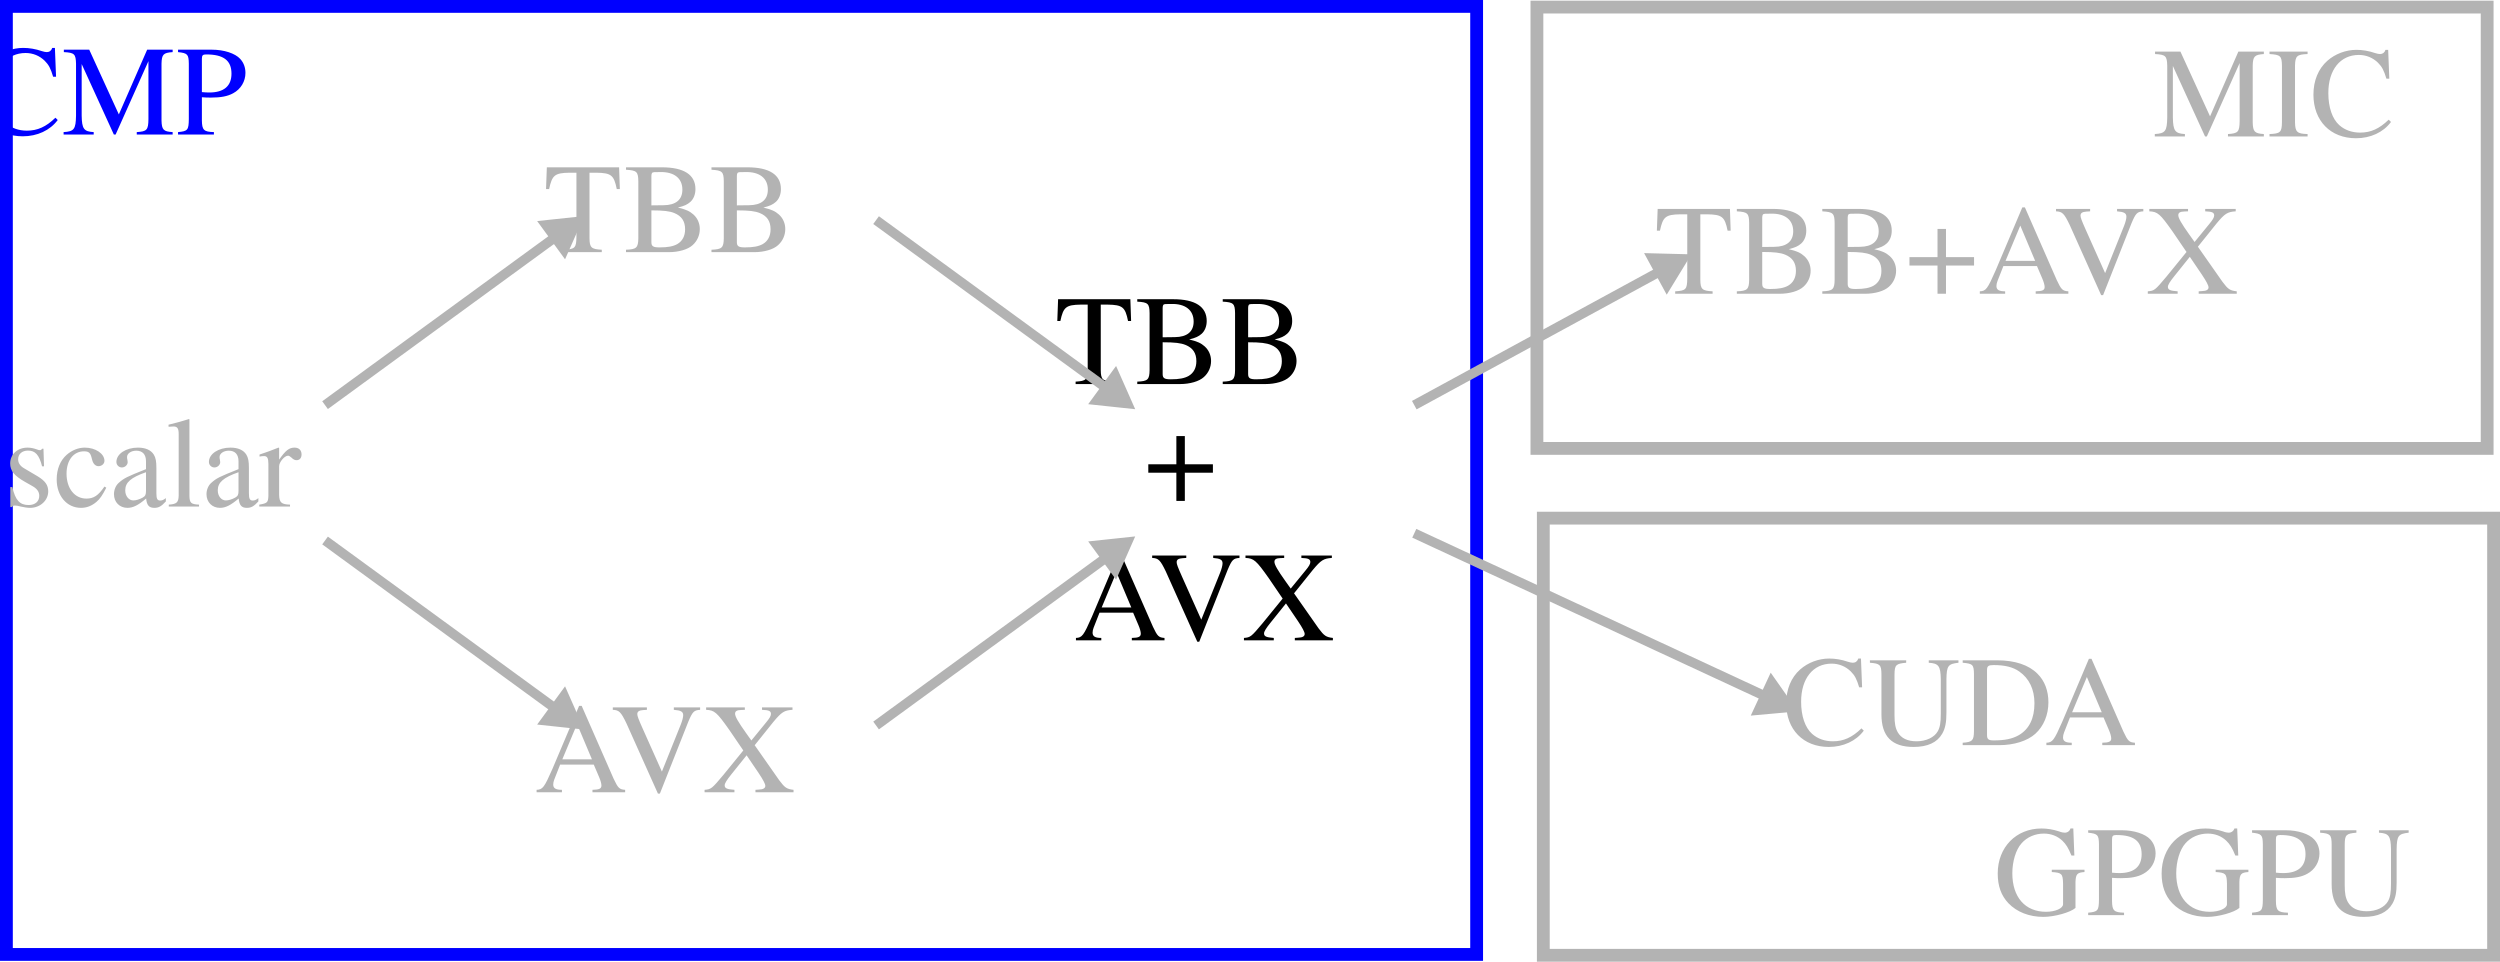
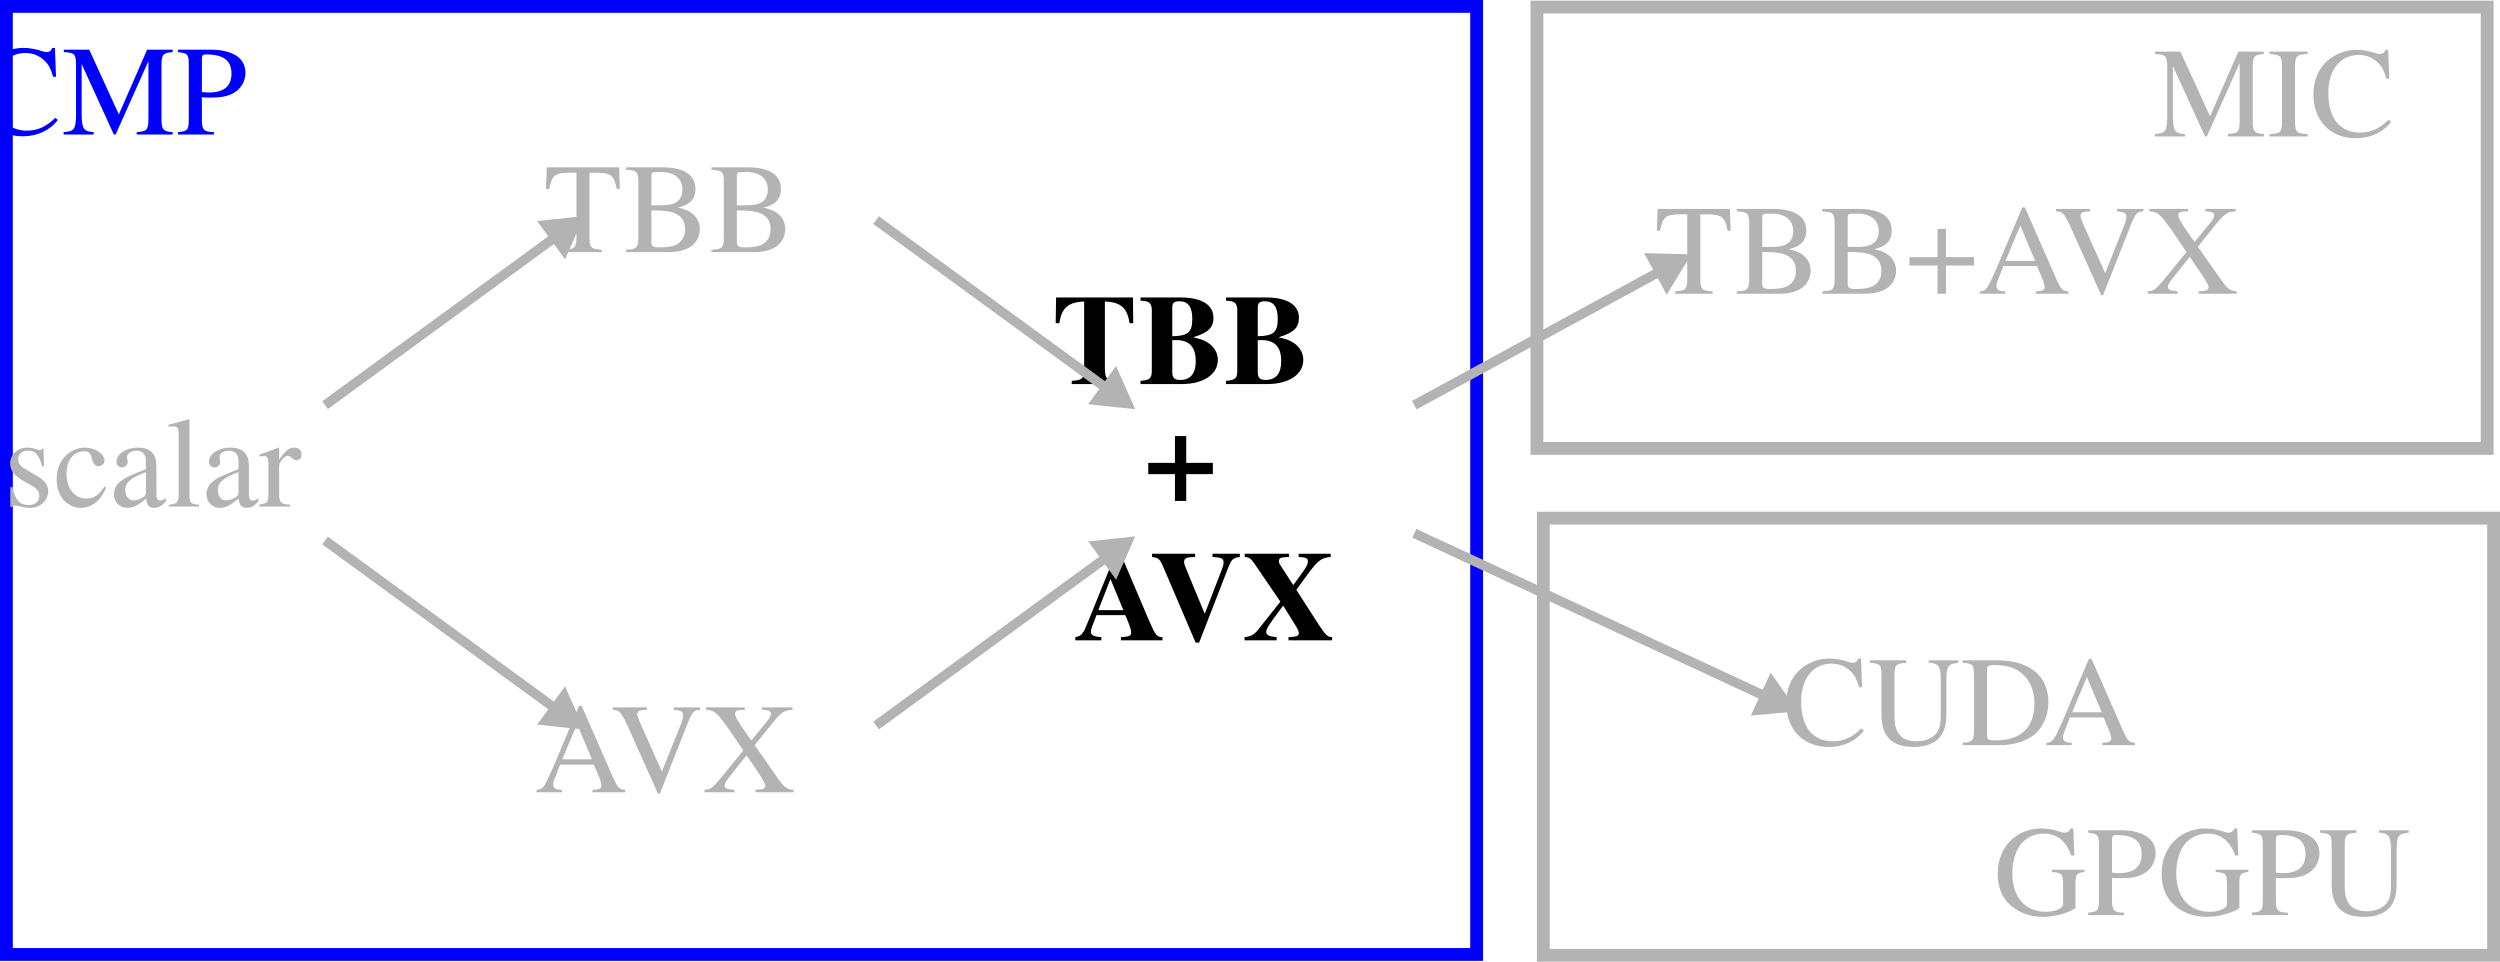
<svg xmlns="http://www.w3.org/2000/svg" width="789.181" height="303.581" id="svg2" version="1.0">
  <defs id="defs4">
    <marker orient="auto" refY="0" refX="0" id="marker5956" style="overflow:visible">
      <path id="path5958" d="m 5.77,0 -8.65,5 0,-10 8.65,5 z" style="fill:#b3b3b3;fill-opacity:1;fill-rule:evenodd;stroke:#b3b3b3;stroke-width:1pt;stroke-opacity:1;marker-start:none" transform="scale(0.4,0.4)" />
    </marker>
    <marker style="overflow:visible" id="marker5716" refX="0" refY="0" orient="auto">
      <path transform="scale(0.4,0.4)" style="fill:#b3b3b3;fill-opacity:1;fill-rule:evenodd;stroke:#b3b3b3;stroke-width:1pt;stroke-opacity:1;marker-start:none" d="m 5.77,0 -8.65,5 0,-10 8.65,5 z" id="path5718" />
    </marker>
    <marker orient="auto" refY="0" refX="0" id="TriangleInM" style="overflow:visible">
      <path id="path5556" d="m 5.77,0 -8.65,5 0,-10 8.65,5 z" style="fill-rule:evenodd;stroke:#000000;stroke-width:1pt" transform="scale(-0.4,-0.4)" />
    </marker>
    <marker style="overflow:visible" id="marker5276" refX="0" refY="0" orient="auto">
      <path transform="scale(-0.4,-0.4)" style="fill:#000000;fill-opacity:1;fill-rule:evenodd;stroke:#000000;stroke-width:1pt;stroke-opacity:1" d="m 5.77,0 -8.65,5 0,-10 8.65,5 z" id="path5278" />
    </marker>
    <marker orient="auto" refY="0" refX="0" id="marker5116" style="overflow:visible">
      <path id="path5118" d="m 5.77,0 -8.65,5 0,-10 8.65,5 z" style="fill:#b3b3b3;fill-opacity:1;fill-rule:evenodd;stroke:#b3b3b3;stroke-width:1pt;stroke-opacity:1;marker-start:none" transform="scale(0.4,0.4)" />
    </marker>
    <marker style="overflow:visible" id="marker4846" refX="0" refY="0" orient="auto">
      <path transform="scale(0.4,0.4)" style="fill:#000000;fill-opacity:1;fill-rule:evenodd;stroke:#000000;stroke-width:1pt;stroke-opacity:1;marker-start:none" d="m 5.77,0 -8.65,5 0,-10 8.65,5 z" id="path4848" />
    </marker>
    <marker style="overflow:visible" id="marker4350" refX="0" refY="0" orient="auto">
      <path transform="scale(0.4,0.4)" style="fill:#b3b3b3;fill-opacity:1;fill-rule:evenodd;stroke:#b3b3b3;stroke-width:1pt;stroke-opacity:1;marker-start:none" d="m 5.77,0 -8.65,5 0,-10 8.65,5 z" id="path4352" />
    </marker>
    <marker style="overflow:visible" id="marker4244" refX="0" refY="0" orient="auto">
      <path transform="scale(0.4,0.4)" style="fill:#b3b3b3;fill-opacity:1;fill-rule:evenodd;stroke:#b3b3b3;stroke-width:1pt;stroke-opacity:1;marker-start:none" d="m 5.77,0 -8.65,5 0,-10 8.65,5 z" id="path4246" />
    </marker>
    <marker orient="auto" refY="0" refX="0" id="TriangleOutM" style="overflow:visible">
      <path id="path8724" d="m 5.77,0 -8.65,5 0,-10 8.65,5 z" style="fill:#b3b3b3;fill-opacity:1;fill-rule:evenodd;stroke:#b3b3b3;stroke-width:1pt;stroke-opacity:1;marker-start:none" transform="scale(0.4,0.4)" />
    </marker>
    <marker style="overflow:visible" id="TriangleOutL" refX="0" refY="0" orient="auto">
      <path transform="scale(0.8,0.8)" style="fill-rule:evenodd;stroke:#000000;stroke-width:1pt;marker-start:none" d="m 5.77,0 -8.65,5 0,-10 8.65,5 z" id="path3657" />
    </marker>
    <marker style="overflow:visible" id="TriangleOutLw" refX="0" refY="0" orient="auto">
      <path transform="scale(0.8,0.8)" style="fill:#ff0000;fill-rule:evenodd;stroke:#ff0000;stroke-width:1pt;marker-start:none" d="m 5.77,0 -8.65,5 0,-10 8.65,5 z" id="path4295" />
    </marker>
    <marker orient="auto" refY="0" refX="0" id="TriangleOutL-5" style="overflow:visible">
      <path id="path3657-8" d="m 5.77,0 -8.65,5 0,-10 8.65,5 z" style="fill-rule:evenodd;stroke:#000000;stroke-width:1pt;marker-start:none" transform="scale(0.8,0.8)" />
    </marker>
    <marker orient="auto" refY="0" refX="0" id="marker28627" style="overflow:visible">
      <path id="path28629" d="m 5.77,0 -8.65,5 0,-10 8.65,5 z" style="fill-rule:evenodd;stroke:#000000;stroke-width:1pt;marker-start:none" transform="scale(0.8,0.8)" />
    </marker>
    <marker orient="auto" refY="0" refX="0" id="marker28631" style="overflow:visible">
      <path id="path28633" d="m 5.77,0 -8.65,5 0,-10 8.65,5 z" style="fill-rule:evenodd;stroke:#000000;stroke-width:1pt;marker-start:none" transform="scale(0.8,0.8)" />
    </marker>
    <marker orient="auto" refY="0" refX="0" id="marker28635" style="overflow:visible">
      <path id="path28637" d="m 5.77,0 -8.65,5 0,-10 8.65,5 z" style="fill-rule:evenodd;stroke:#000000;stroke-width:1pt;marker-start:none" transform="scale(0.8,0.8)" />
    </marker>
    <marker orient="auto" refY="0" refX="0" id="marker28639" style="overflow:visible">
      <path id="path28641" d="m 5.77,0 -8.65,5 0,-10 8.65,5 z" style="fill-rule:evenodd;stroke:#000000;stroke-width:1pt;marker-start:none" transform="scale(0.8,0.8)" />
    </marker>
    <marker orient="auto" refY="0" refX="0" id="marker28643" style="overflow:visible">
      <path id="path28645" d="m 5.77,0 -8.65,5 0,-10 8.65,5 z" style="fill-rule:evenodd;stroke:#000000;stroke-width:1pt;marker-start:none" transform="scale(0.8,0.8)" />
    </marker>
  </defs>
  <g transform="translate(-53.26879,-491.2819)" id="layer1">
    <rect style="fill:none;stroke:#0000ff;stroke-width:4.045;stroke-miterlimit:4;stroke-dasharray:none;stroke-opacity:1" id="rect4363" width="464.111" height="299.269" x="55.291" y="493.304" />
    <text xml:space="preserve" style="color:#000000;font-style:normal;font-variant:normal;font-weight:normal;font-stretch:normal;font-size:30.339px;line-height:100%;font-family:Times;-inkscape-font-specification:Times;text-align:center;writing-mode:lr-tb;text-anchor:middle;display:inline;overflow:visible;visibility:visible;fill:#b3b3b3;fill-opacity:1;stroke:none;stroke-width:1;marker:none;enable-background:accumulate;" x="120.363" y="651.191" id="text4538">
      <tspan id="tspan4540" x="120.363" y="651.191" style="font-size:40.452px;fill:#b3b3b3;">scalar</tspan>
    </text>
    <text id="text4331" y="570.875" x="283.516" style="color:#000000;font-style:normal;font-variant:normal;font-weight:normal;font-stretch:normal;font-size:30.339px;line-height:100%;font-family:Times;-inkscape-font-specification:Times;text-align:center;writing-mode:lr-tb;text-anchor:middle;display:inline;overflow:visible;visibility:visible;fill:#b3b3b3;fill-opacity:1;stroke:none;stroke-width:1;marker:none;enable-background:accumulate;" xml:space="preserve" transform="scale(0.9999911,1.000009)">
      <tspan y="570.875" x="283.516" id="tspan4333" style="font-size:40.452px;fill:#b3b3b3;">TBB</tspan>
    </text>
    <text xml:space="preserve" style="color:#000000;font-style:normal;font-variant:normal;font-weight:normal;font-stretch:normal;font-size:30.339px;line-height:100%;font-family:Times;-inkscape-font-specification:Times;text-align:center;writing-mode:lr-tb;text-anchor:middle;display:inline;overflow:visible;visibility:visible;fill:#b3b3b3;fill-opacity:1;stroke:none;stroke-width:1;marker:none;enable-background:accumulate;" x="282.231" y="741.369" id="text4335" transform="scale(0.9999952,1.000005)">
      <tspan id="tspan4337" x="282.231" y="741.369" style="font-size:40.452px;fill:#b3b3b3;">AVX</tspan>
    </text>
    <text id="text4339" y="612.517" x="452.493" style="color:#000000;font-style:normal;font-variant:normal;font-weight:normal;font-stretch:normal;font-size:30.339px;line-height:100%;font-family:Times;-inkscape-font-specification:Times;text-align:center;writing-mode:lr-tb;text-anchor:middle;display:inline;overflow:visible;visibility:visible;fill:#000000;fill-opacity:1;stroke:none;stroke-width:1;marker:none;enable-background:accumulate;" xml:space="preserve" transform="scale(0.999997,1.000003)">
-       <tspan y="612.517" x="452.493" id="tspan4341" style="font-size:40.452px;fill:#000000;">TBB</tspan>
-       <tspan y="652.969" x="452.493" style="font-size:40.452px;fill:#000000;" id="tspan29540" dy="-3.561">+</tspan>
-       <tspan y="693.421" x="452.493" style="font-size:40.452px;fill:#000000;" id="tspan29538">AVX</tspan>
+       <tspan y="612.517" x="452.493" id="tspan4341" style="font-size:40.452px;fill:#000000;font-weight:bold">TBB</tspan>
+       <tspan y="652.969" x="452.493" style="font-size:40.452px;fill:#000000;font-weight:bold" id="tspan29540" dy="-3.561">+</tspan>
+       <tspan y="693.421" x="452.493" style="font-size:40.452px;fill:#000000;font-weight:bold" id="tspan29538">AVX</tspan>
    </text>
    <text xml:space="preserve" style="color:#000000;font-style:normal;font-variant:normal;font-weight:normal;font-stretch:normal;font-size:30.339px;line-height:100%;font-family:Times;-inkscape-font-specification:Times;text-align:center;writing-mode:lr-tb;text-anchor:middle;display:inline;overflow:visible;visibility:visible;fill:#b3b3b3;fill-opacity:1;stroke:none;stroke-width:1;marker:none;enable-background:accumulate;" x="686.801" y="584.013" id="text4343">
      <tspan id="tspan4345" x="686.801" y="584.013" style="font-size:40.452px;fill:#b3b3b3;">TBB+AVX</tspan>
    </text>
    <text id="text4347" y="726.508" x="690.89" style="color:#000000;font-style:normal;font-variant:normal;font-weight:normal;font-stretch:normal;font-size:30.339px;line-height:100%;font-family:Times;-inkscape-font-specification:Times;text-align:center;writing-mode:lr-tb;text-anchor:middle;display:inline;overflow:visible;visibility:visible;fill:#b3b3b3;fill-opacity:1;stroke:none;stroke-width:1;marker:none;enable-background:accumulate;" xml:space="preserve">
      <tspan y="726.508" x="690.89" id="tspan4349" style="font-size:40.452px;fill:#b3b3b3;">CUDA</tspan>
    </text>
    <rect y="493.515" x="538.434" height="139.316" width="299.962" id="rect4365" style="fill:none;stroke:#b3b3b3;stroke-width:4.045;stroke-miterlimit:4;stroke-dasharray:none;stroke-opacity:1" />
    <rect style="fill:none;stroke:#b3b3b3;stroke-width:4.045;stroke-miterlimit:4;stroke-dasharray:none;stroke-opacity:1" id="rect4369" width="299.978" height="137.995" x="540.449" y="654.846" />
    <text transform="scale(0.9999911,1.000009)" xml:space="preserve" style="color:#000000;font-style:normal;font-variant:normal;font-weight:normal;font-stretch:normal;font-size:30.339px;line-height:100%;font-family:Times;-inkscape-font-specification:Times;text-align:center;writing-mode:lr-tb;text-anchor:middle;display:inline;overflow:visible;visibility:visible;fill:#0000ff;fill-opacity:1;stroke:none;stroke-width:1;marker:none;enable-background:accumulate" x="107.563" y="533.742" id="text4373">
      <tspan style="font-size:40.452px;fill:#0000ff" id="tspan4375" x="107.563" y="533.742">CMP</tspan>
    </text>
    <text id="text4377" y="534.356" x="790.172" style="color:#000000;font-style:normal;font-variant:normal;font-weight:normal;font-stretch:normal;font-size:30.339px;line-height:100%;font-family:Times;-inkscape-font-specification:Times;text-align:center;writing-mode:lr-tb;text-anchor:middle;display:inline;overflow:visible;visibility:visible;fill:#b3b3b3;fill-opacity:1;stroke:none;stroke-width:1;marker:none;enable-background:accumulate;" xml:space="preserve" transform="scale(0.9999911,1.000009)">
      <tspan y="534.356" x="790.172" id="tspan4379" style="font-size:40.452px;fill:#b3b3b3;">MIC</tspan>
    </text>
    <text transform="scale(0.9999911,1.000009)" xml:space="preserve" style="color:#000000;font-style:normal;font-variant:normal;font-weight:normal;font-stretch:normal;font-size:30.339px;line-height:100%;font-family:Times;-inkscape-font-specification:Times;text-align:center;writing-mode:lr-tb;text-anchor:middle;display:inline;overflow:visible;visibility:visible;fill:#b3b3b3;fill-opacity:1;stroke:none;stroke-width:1;marker:none;enable-background:accumulate;" x="767.422" y="780.149" id="text4381">
      <tspan style="font-size:40.452px;fill:#b3b3b3;" id="tspan4383" x="767.422" y="780.149">GPGPU</tspan>
    </text>
    <path style="color:#000000;display:inline;overflow:visible;visibility:visible;fill:none;stroke:#b3b3b3;stroke-width:3.034;stroke-linecap:butt;stroke-linejoin:miter;stroke-miterlimit:4;stroke-dasharray:none;stroke-dashoffset:0;stroke-opacity:1;marker:none;marker-end:url(#marker4350);enable-background:accumulate" d="M 155.878,619.173 230.714,564.563" id="path28770" />
    <path id="path30346" d="m 499.72,619.173 79.893,-43.486" style="color:#000000;display:inline;overflow:visible;visibility:visible;fill:none;stroke:#b3b3b3;stroke-width:3.034;stroke-linecap:butt;stroke-linejoin:miter;stroke-miterlimit:4;stroke-dasharray:none;stroke-dashoffset:0;stroke-opacity:1;marker:none;marker-end:url(#TriangleOutM);enable-background:accumulate" />
    <path style="color:#000000;display:inline;overflow:visible;visibility:visible;fill:none;stroke:#b3b3b3;stroke-width:3.034;stroke-linecap:butt;stroke-linejoin:miter;stroke-miterlimit:4;stroke-dasharray:none;stroke-dashoffset:0;stroke-opacity:1;marker:none;marker-end:url(#marker4244);enable-background:accumulate" d="m 499.72,659.626 113.266,52.588" id="path30348" />
    <path id="path5114" d="m 155.878,661.898 74.836,54.61" style="color:#000000;display:inline;overflow:visible;visibility:visible;fill:none;stroke:#b3b3b3;stroke-width:3.034;stroke-linecap:butt;stroke-linejoin:miter;stroke-miterlimit:4;stroke-dasharray:none;stroke-dashoffset:0;stroke-opacity:1;marker:none;marker-end:url(#marker5116);enable-background:accumulate" />
    <path style="color:#000000;display:inline;overflow:visible;visibility:visible;fill:none;stroke:#b3b3b3;stroke-width:3.034;stroke-linecap:butt;stroke-linejoin:miter;stroke-miterlimit:4;stroke-dasharray:none;stroke-dashoffset:0;stroke-opacity:1;marker:none;marker-end:url(#marker5716);enable-background:accumulate" d="m 329.822,560.768 74.836,54.61" id="path5714" />
    <path id="path5954" d="m 329.822,720.304 74.836,-54.61" style="color:#000000;display:inline;overflow:visible;visibility:visible;fill:none;stroke:#b3b3b3;stroke-width:3.034;stroke-linecap:butt;stroke-linejoin:miter;stroke-miterlimit:4;stroke-dasharray:none;stroke-dashoffset:0;stroke-opacity:1;marker:none;marker-end:url(#marker5956);enable-background:accumulate" />
  </g>
</svg>
